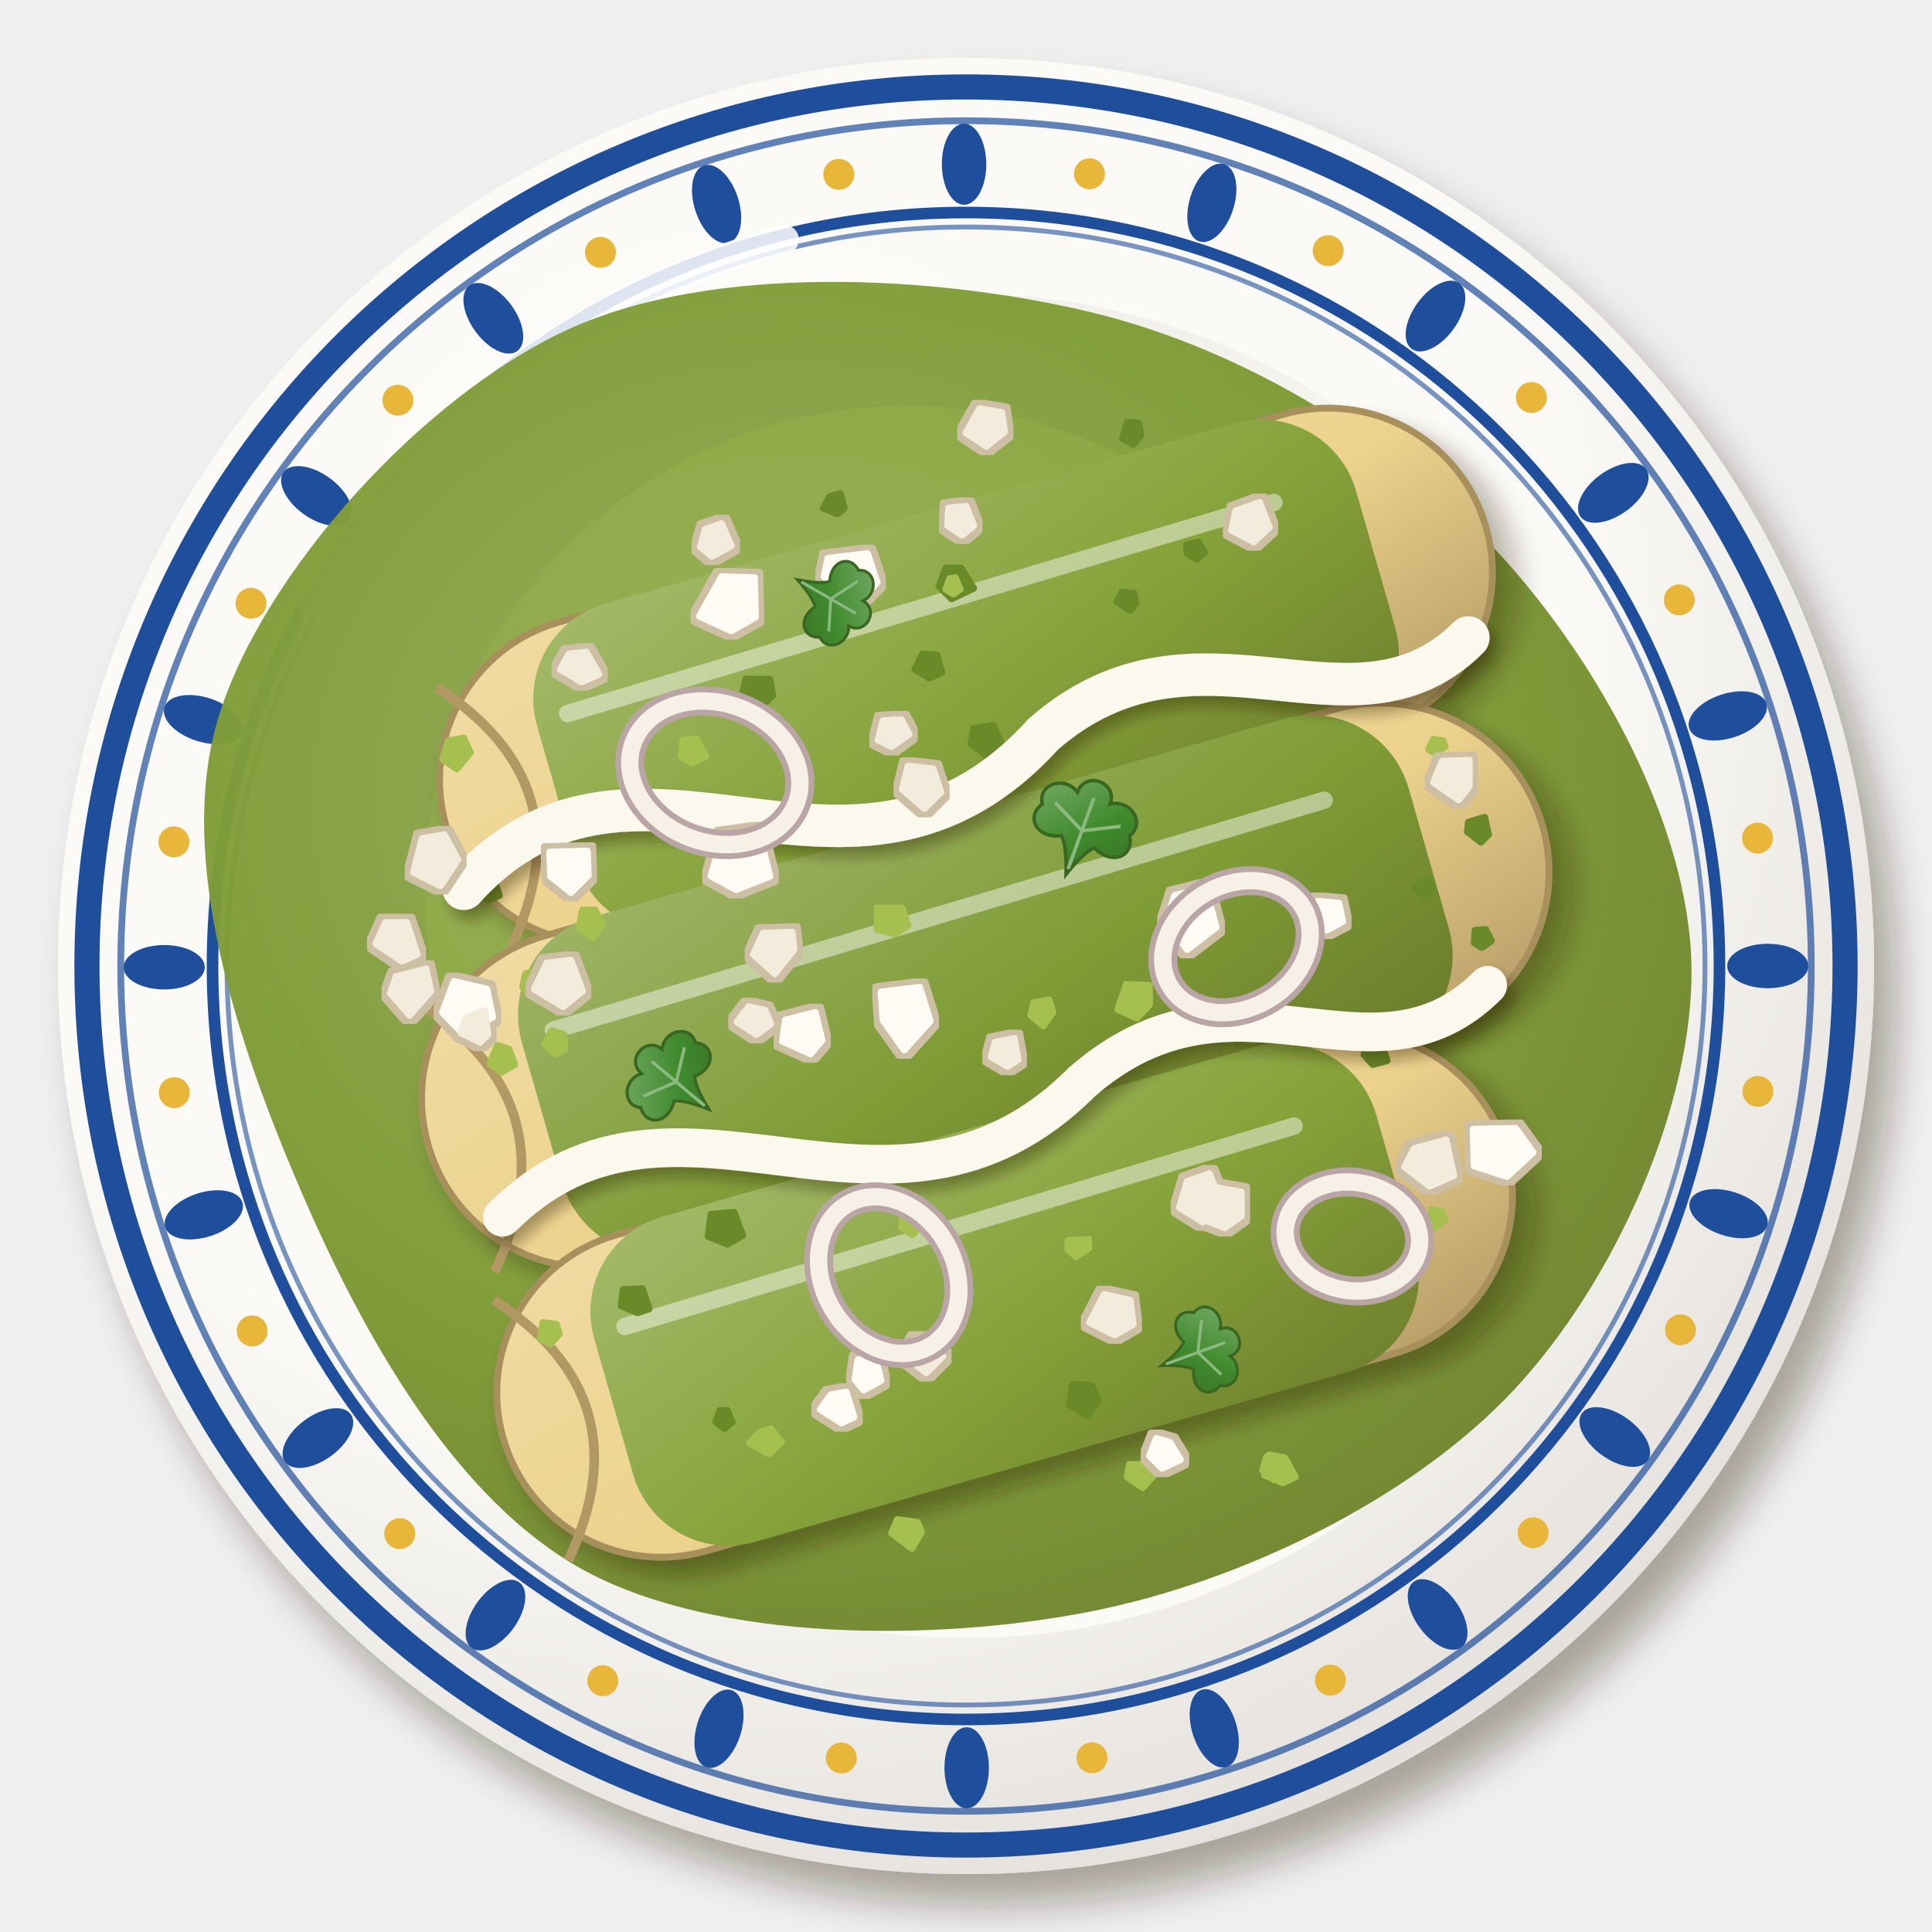
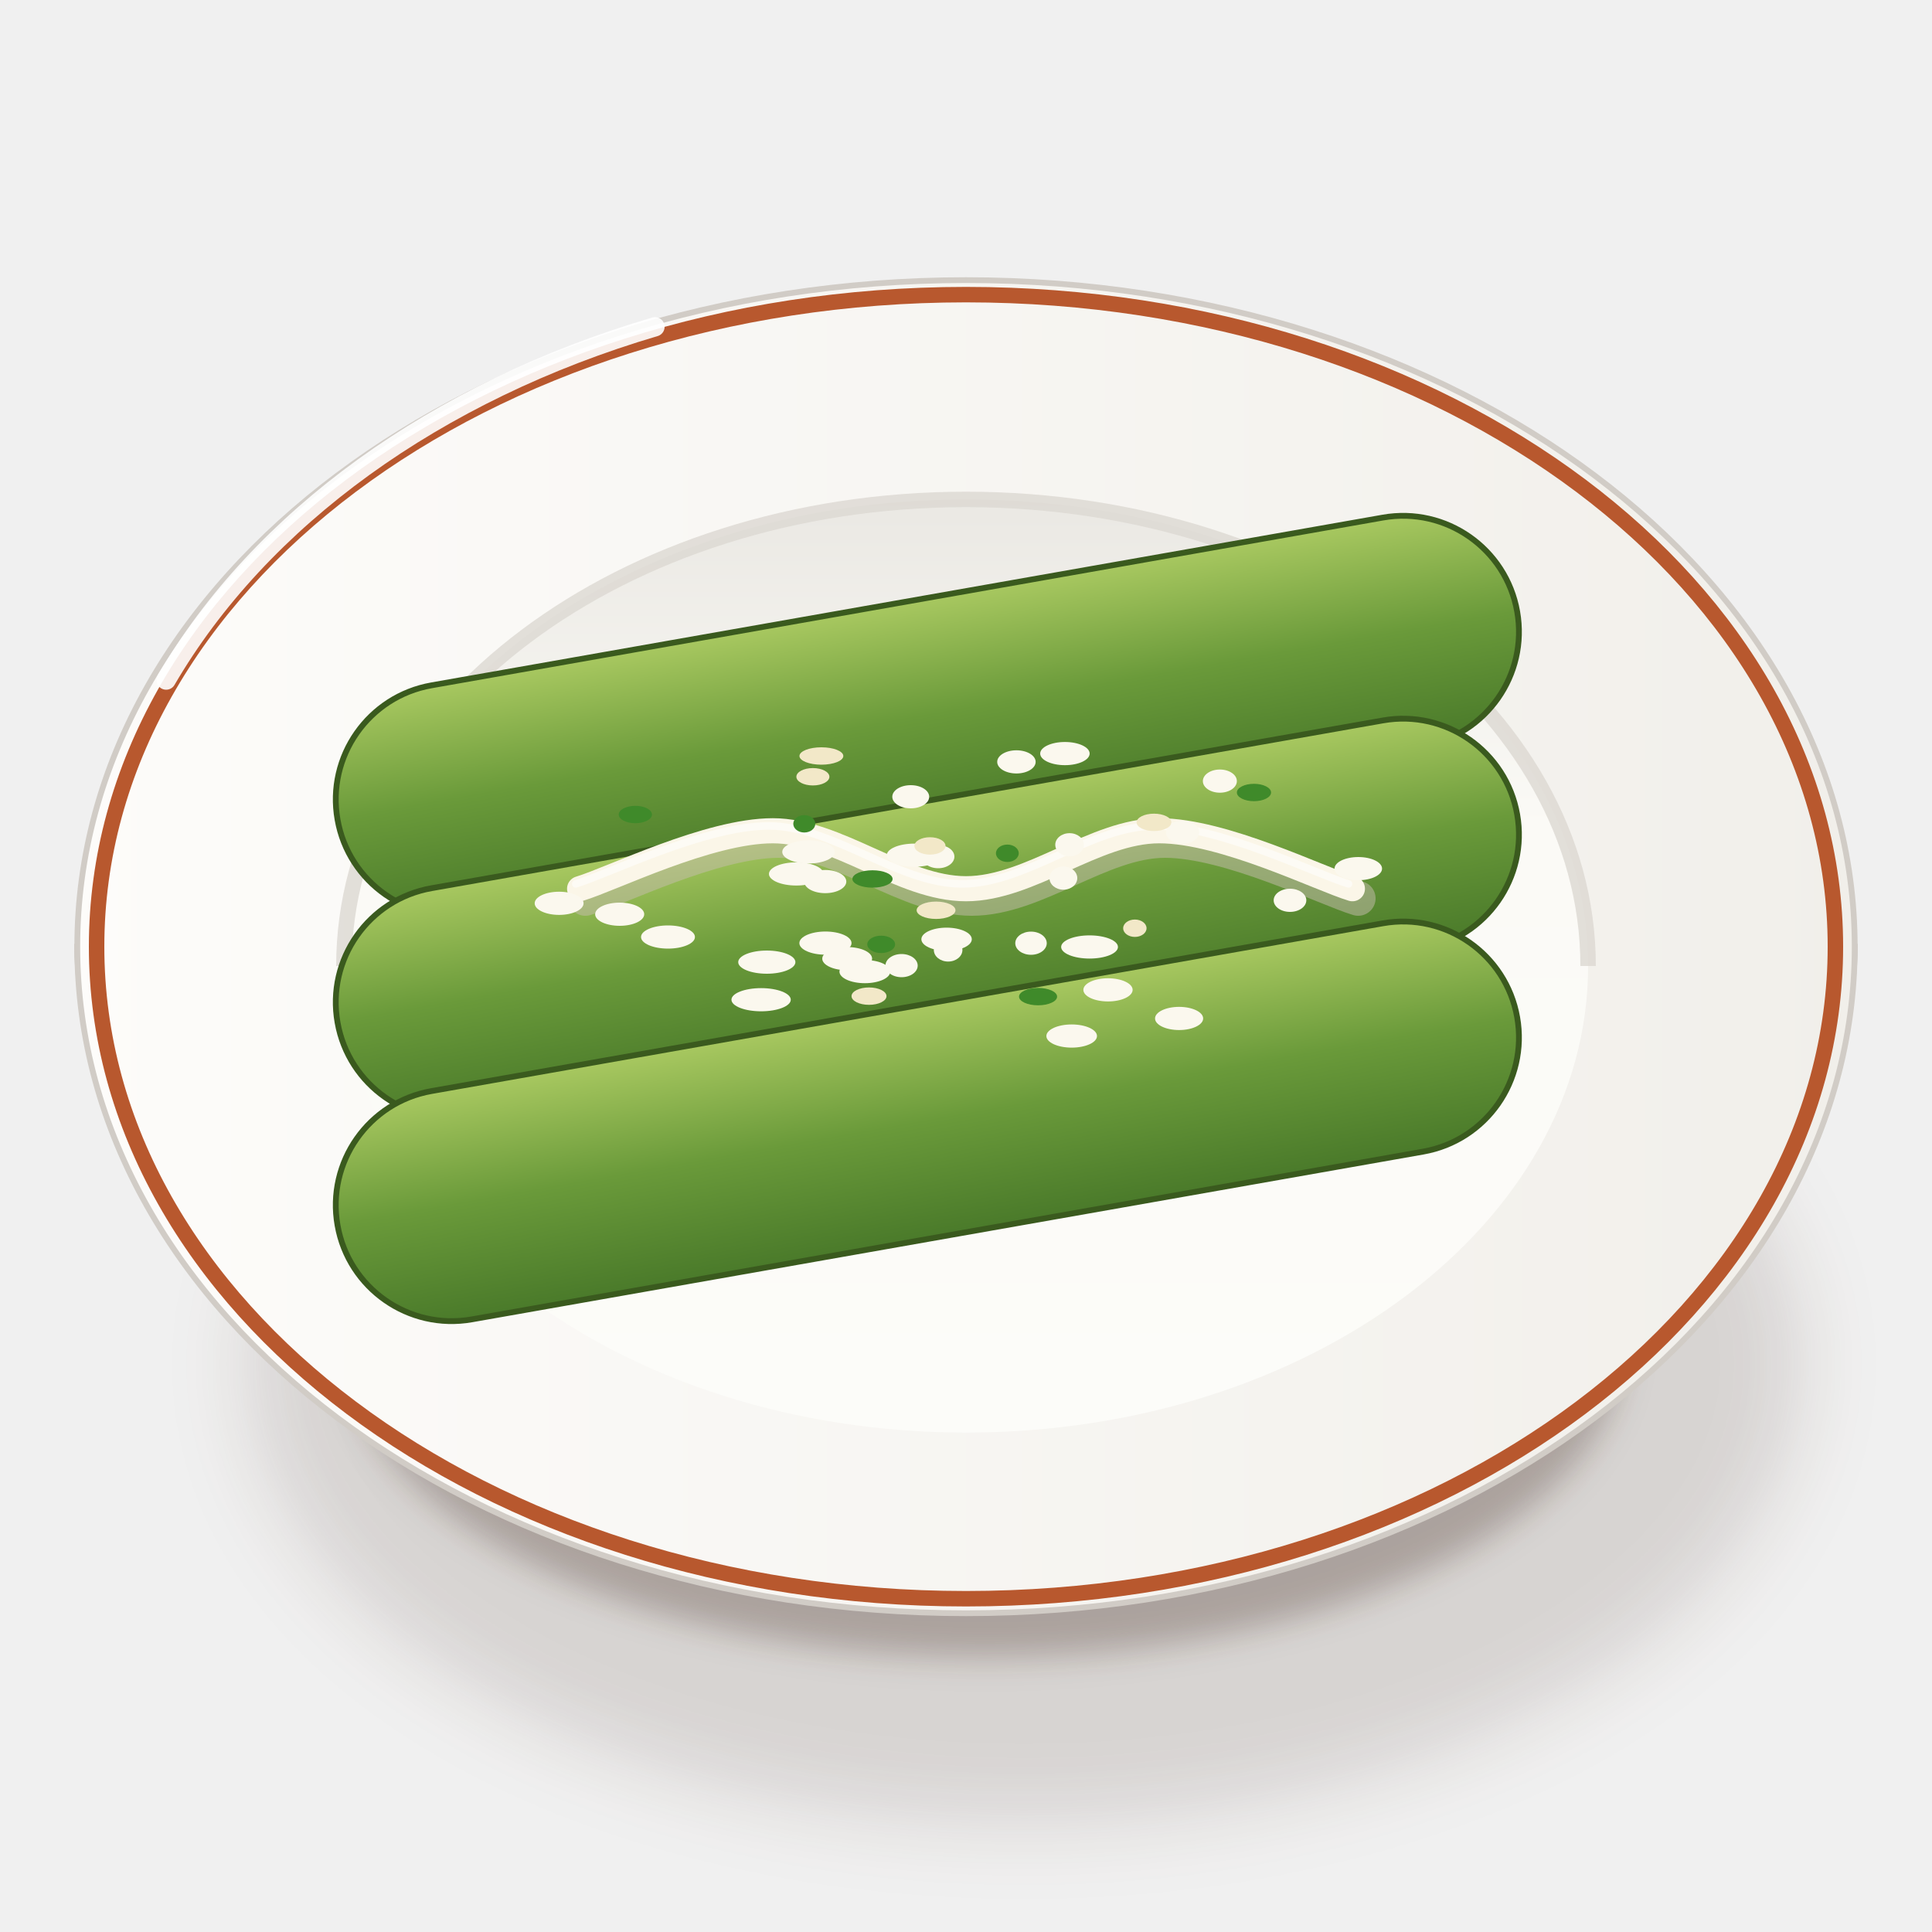
<svg xmlns="http://www.w3.org/2000/svg" viewBox="0 0 200 200" width="400" height="400">
  <defs>
-     <filter id="mx_enchiladas_verdes-1" x="-30%" y="-30%" width="160%" height="160%">
-       <feDropShadow dx="2.24" dy="3.2" stdDeviation="2.08" flood-color="#2b1607" flood-opacity=".36" />
+     <filter id="mx_enchiladas_verdes-1" x="-50%" y="-50%" width="200%" height="200%">
+       <feGaussianBlur stdDeviation="4" />
    </filter>
-     <radialGradient id="mx_enchiladas_verdes-2" cx="0.38" cy="0.32" r=".75">
-       <stop offset="0" stop-color="#fcfbf8" />
-       <stop offset=".6" stop-color="#fbfaf6" />
-       <stop offset="1" stop-color="#e2ded9" />
-     </radialGradient>
-     <radialGradient id="mx_enchiladas_verdes-3" cx="0.62" cy="0.64" r=".75">
+     <filter id="mx_enchiladas_verdes-2" x="-50%" y="-50%" width="200%" height="200%">
+       <feGaussianBlur stdDeviation="1.6" />
+     </filter>
+     <linearGradient id="mx_enchiladas_verdes-3" x1="0" y1="0" x2="1" y2="0">
      <stop offset="0" stop-color="#fbfbf7" />
-       <stop offset=".6" stop-color="#fbfaf6" />
-       <stop offset="1" stop-color="#eceae5" />
-     </radialGradient>
-     <radialGradient id="mx_enchiladas_verdes-4" cx="0.4" cy="0.38" r=".75">
-       <stop offset="0" stop-color="#97ae5d" />
-       <stop offset=".6" stop-color="#7d9a34" />
-       <stop offset="1" stop-color="#6b7d2a" />
-     </radialGradient>
-     <filter id="mx_enchiladas_verdes-5" x="-30%" y="-30%" width="160%" height="160%">
-       <feDropShadow dx="1.4" dy="2" stdDeviation="1.3" flood-color="#2b1607" flood-opacity=".36" />
-     </filter>
-     <linearGradient id="mx_enchiladas_verdes-6" x1="0" y1="0" x2="1" y2="1">
-       <stop offset="0" stop-color="#f0dba3" />
-       <stop offset=".55" stop-color="#ecd28c" />
-       <stop offset="1" stop-color="#b29964" />
+       <stop offset="0.6" stop-color="#eae8e3" />
+       <stop offset="1" stop-color="#cdc7c1" />
    </linearGradient>
-     <linearGradient id="mx_enchiladas_verdes-7" x1="0" y1="0" x2="1" y2="1">
-       <stop offset="0" stop-color="#a4ba6b" />
-       <stop offset=".55" stop-color="#86a33a" />
-       <stop offset="1" stop-color="#6f7f2d" />
+     <linearGradient id="mx_enchiladas_verdes-4" x1="0" y1="0" x2="1" y2="0">
+       <stop offset="0" stop-color="#fdfcfa" />
+       <stop offset="1" stop-color="#f1efea" />
    </linearGradient>
-     <linearGradient id="mx_enchiladas_verdes-8" x1="0" y1="0" x2="1" y2="1">
-       <stop offset="0" stop-color="#9fb568" />
-       <stop offset=".55" stop-color="#7f9c36" />
-       <stop offset="1" stop-color="#6a7a2a" />
+     <linearGradient id="mx_enchiladas_verdes-5" x1="0" y1="0" x2="0" y2="1">
+       <stop offset="0" stop-color="#eae8e3" />
+       <stop offset="0.35" stop-color="#fbfaf6" />
+       <stop offset="1" stop-color="#fcfcf9" />
    </linearGradient>
-     <filter id="mx_enchiladas_verdes-9" x="-30%" y="-30%" width="160%" height="160%">
-       <feDropShadow dx="0.7" dy="1" stdDeviation="0.65" flood-color="#2b1607" flood-opacity=".36" />
-     </filter>
-     <filter id="mx_enchiladas_verdes-10" x="-5%" y="-5%" width="110%" height="110%">
-       <feMorphology in="SourceAlpha" operator="dilate" radius="0.5" result="d" />
-       <feFlood flood-color="#cdbfa4" />
-       <feComposite in2="d" operator="in" result="o" />
-       <feMerge>
-         <feMergeNode in="o" />
-         <feMergeNode in="SourceGraphic" />
-       </feMerge>
-     </filter>
-     <linearGradient id="mx_enchiladas_verdes-11" x1="0" y1="0" x2="1" y2="1">
-       <stop offset="0" stop-color="#79ad6b" />
-       <stop offset=".55" stop-color="#3f8a2c" />
-       <stop offset="1" stop-color="#3a6d23" />
+     <linearGradient id="mx_enchiladas_verdes-6" x1="0" y1="0" x2="0" y2="1">
+       <stop offset="0" stop-color="#a8c860" />
+       <stop offset="0.5" stop-color="#6a9a3a" />
+       <stop offset="1" stop-color="#4a7a2a" />
    </linearGradient>
  </defs>
-   <g filter="url(#mx_enchiladas_verdes-1)">
-     <circle cx="100" cy="100" r="94" fill="url(#mx_enchiladas_verdes-2)" />
+   <ellipse cx="106" cy="141.25" rx="80.37" ry="47.36" fill="#3a2212" opacity="0.14" filter="url(#mx_enchiladas_verdes-1)" />
+   <ellipse cx="102" cy="139.25" rx="66.02" ry="32.29" fill="#3a2212" opacity="0.28" filter="url(#mx_enchiladas_verdes-2)" />
+   <path d="M8,98 C8,120 30.96,141.39 42.96,143.53 L157.04,143.53 C169.04,141.39 192,120 192,98Z" fill="url(#mx_enchiladas_verdes-3)" stroke="#c0bab3" stroke-width=".6" />
+   <path d="M8,98A92,69 0 1 0 192,98A92,69 0 1 0 8,98Z" fill="url(#mx_enchiladas_verdes-4)" stroke="#d1ccc6" stroke-width=".6" />
+   <path d="M10,98A90,67.5 0 1 0 190,98A90,67.5 0 1 0 10,98Z" fill="none" stroke="#b8582e" stroke-width="1.6" />
+   <path d="M35.6,100A64.4,48.3 0 1 0 164.4,100A64.4,48.3 0 1 0 35.6,100Z" fill="url(#mx_enchiladas_verdes-5)" />
+   <path d="M35.6,100 A64.4,48.3 0 0 1 164.4,100" stroke="#dcd8d2" stroke-width="1.6" fill="none" opacity=".8" />
+   <path d="M17.2,70.4 A92,69 0 0 1 67.8,33.83" stroke="#fff" stroke-width="2" fill="none" stroke-linecap="round" opacity=".9" />
+   <g transform="translate(96 74.08) rotate(-10)">
+     <rect x="-62" y="-12" width="124" height="24" rx="12" fill="url(#mx_enchiladas_verdes-6)" stroke="#3a5a1e" stroke-width=".6" />
  </g>
-   <circle cx="100" cy="100" r="91" fill="none" stroke="#1f4e9c" stroke-width="2.6" />
-   <circle cx="100" cy="100" r="87.5" fill="none" stroke="#1f4e9c" stroke-width=".7" opacity=".7" />
-   <ellipse cx="183" cy="100" rx="4.2" ry="2.3" transform="rotate(0 183 100)" fill="#1f4e9c" />
-   <ellipse cx="178.94" cy="125.64" rx="4.2" ry="2.3" transform="rotate(17.99 178.94 125.64)" fill="#1f4e9c" />
-   <ellipse cx="167.16" cy="148.76" rx="4.2" ry="2.3" transform="rotate(35.98 167.16 148.76)" fill="#1f4e9c" />
-   <ellipse cx="148.82" cy="167.13" rx="4.2" ry="2.3" transform="rotate(53.98 148.82 167.13)" fill="#1f4e9c" />
-   <ellipse cx="125.7" cy="178.92" rx="4.2" ry="2.3" transform="rotate(71.97 125.7 178.92)" fill="#1f4e9c" />
-   <ellipse cx="100.07" cy="183" rx="4.2" ry="2.3" transform="rotate(89.96 100.07 183)" fill="#1f4e9c" />
-   <ellipse cx="74.43" cy="178.96" rx="4.2" ry="2.3" transform="rotate(107.95 74.43 178.96)" fill="#1f4e9c" />
-   <ellipse cx="51.29" cy="167.2" rx="4.2" ry="2.3" transform="rotate(125.95 51.29 167.2)" fill="#1f4e9c" />
-   <ellipse cx="32.91" cy="148.87" rx="4.2" ry="2.3" transform="rotate(143.94 32.91 148.87)" fill="#1f4e9c" />
-   <ellipse cx="21.1" cy="125.76" rx="4.2" ry="2.3" transform="rotate(161.93 21.1 125.76)" fill="#1f4e9c" />
-   <ellipse cx="17" cy="100.13" rx="4.2" ry="2.3" transform="rotate(179.92 17 100.13)" fill="#1f4e9c" />
-   <ellipse cx="21.02" cy="74.49" rx="4.2" ry="2.3" transform="rotate(197.91 21.02 74.49)" fill="#1f4e9c" />
-   <ellipse cx="32.76" cy="51.34" rx="4.2" ry="2.3" transform="rotate(215.91 32.76 51.34)" fill="#1f4e9c" />
-   <ellipse cx="51.07" cy="32.95" rx="4.2" ry="2.3" transform="rotate(233.9 51.07 32.95)" fill="#1f4e9c" />
-   <ellipse cx="74.18" cy="21.12" rx="4.2" ry="2.3" transform="rotate(251.89 74.18 21.12)" fill="#1f4e9c" />
-   <ellipse cx="99.8" cy="17" rx="4.2" ry="2.3" transform="rotate(269.88 99.8 17)" fill="#1f4e9c" />
-   <ellipse cx="125.45" cy="21" rx="4.2" ry="2.3" transform="rotate(287.88 125.45 21)" fill="#1f4e9c" />
-   <ellipse cx="148.6" cy="32.72" rx="4.2" ry="2.3" transform="rotate(305.87 148.6 32.72)" fill="#1f4e9c" />
-   <ellipse cx="167.01" cy="51.02" rx="4.2" ry="2.3" transform="rotate(323.86 167.01 51.02)" fill="#1f4e9c" />
-   <ellipse cx="178.86" cy="74.11" rx="4.2" ry="2.3" transform="rotate(341.85 178.86 74.11)" fill="#1f4e9c" />
-   <circle cx="181.98" cy="112.98" r="1.6" fill="#e8b73a" />
-   <circle cx="173.96" cy="137.66" r="1.6" fill="#e8b73a" />
-   <circle cx="158.71" cy="158.67" r="1.6" fill="#e8b73a" />
-   <circle cx="137.72" cy="173.93" r="1.6" fill="#e8b73a" />
-   <circle cx="113.04" cy="181.97" r="1.6" fill="#e8b73a" />
-   <circle cx="87.09" cy="181.99" r="1.6" fill="#e8b73a" />
-   <circle cx="62.4" cy="173.99" r="1.6" fill="#e8b73a" />
-   <circle cx="41.38" cy="158.76" r="1.6" fill="#e8b73a" />
-   <circle cx="26.1" cy="137.78" r="1.6" fill="#e8b73a" />
-   <circle cx="18.04" cy="113.11" r="1.6" fill="#e8b73a" />
-   <circle cx="18" cy="87.15" r="1.6" fill="#e8b73a" />
-   <circle cx="25.98" cy="62.45" r="1.6" fill="#e8b73a" />
-   <circle cx="41.19" cy="41.43" r="1.6" fill="#e8b73a" />
-   <circle cx="62.16" cy="26.13" r="1.6" fill="#e8b73a" />
-   <circle cx="86.83" cy="18.05" r="1.6" fill="#e8b73a" />
-   <circle cx="112.78" cy="17.99" r="1.6" fill="#e8b73a" />
-   <circle cx="137.49" cy="25.95" r="1.6" fill="#e8b73a" />
-   <circle cx="158.53" cy="41.15" r="1.6" fill="#e8b73a" />
-   <circle cx="173.84" cy="62.1" r="1.6" fill="#e8b73a" />
-   <circle cx="181.94" cy="86.76" r="1.6" fill="#e8b73a" />
-   <circle cx="100" cy="100" r="78" fill="none" stroke="#1f4e9c" stroke-width="1.2" />
-   <circle cx="100" cy="100" r="76.5" fill="none" stroke="#1f4e9c" stroke-width=".5" opacity=".6" />
-   <circle cx="100" cy="100" r="69.56" fill="url(#mx_enchiladas_verdes-3)" />
-   <path d="M32.32,62.4 A80.84,80.84 0 0 1 81.2,24.8" stroke="#fff" stroke-width="3" fill="none" stroke-linecap="round" opacity=".85" />
-   <path transform="translate(100 100)" d="M75.1,0C75.35,14.41 67.15,32.69 56.77,43.83C46.39,54.97 28.83,63.7 12.81,66.84C-3.21,69.98 -25.71,69.96 -39.33,62.67C-52.95,55.38 -62.6,37.84 -68.93,23.08C-75.27,8.32 -81.95,-11.08 -77.34,-25.9C-72.74,-40.72 -56.37,-58.88 -41.32,-65.84C-26.27,-72.8 -3.12,-71.54 12.97,-67.67C29.06,-63.8 44.88,-53.92 55.23,-42.64C65.59,-31.36 74.84,-14.41 75.1,0Z" fill="url(#mx_enchiladas_verdes-4)" opacity="0.97" />
-   <path transform="translate(100 100)" d="M-42,-24 Q-15,-45 21,-40.5" stroke="#fff" stroke-width="1.8" fill="none" stroke-linecap="round" opacity=".5" />
-   <circle cx="94" cy="92" r="50" fill="#9db84c" opacity=".3" />
-   <g transform="translate(100 70) rotate(-16)">
-     <g filter="url(#mx_enchiladas_verdes-5)">
-       <rect x="-56" y="-17" width="112" height="34" rx="17" fill="url(#mx_enchiladas_verdes-6)" stroke="#a8905d" stroke-width=".7" />
-     </g>
-     <path d="M-53,-14 Q-40.7,0 -53,14" stroke="#b29964" stroke-width="1" fill="none" />
-     <rect x="-44.1" y="-17.5" width="88.2" height="35" rx="10.2" fill="url(#mx_enchiladas_verdes-7)" />
-     <path d="M-40.7,-7.65 L35.6,-8.5" stroke="#fff" stroke-width="1.8" stroke-linecap="round" opacity=".45" />
+   <g transform="translate(96 95.08) rotate(-10)">
+     <rect x="-62" y="-12" width="124" height="24" rx="12" fill="url(#mx_enchiladas_verdes-6)" stroke="#3a5a1e" stroke-width=".6" />
  </g>
-   <g transform="translate(102 102) rotate(-16)">
-     <g filter="url(#mx_enchiladas_verdes-5)">
-       <rect x="-60" y="-17.5" width="120" height="35" rx="17.5" fill="url(#mx_enchiladas_verdes-6)" stroke="#a8905d" stroke-width=".7" />
-     </g>
-     <path d="M-57,-14.5 Q-44.25,0 -57,14.5" stroke="#b29964" stroke-width="1" fill="none" />
-     <rect x="-47.75" y="-18" width="95.5" height="36" rx="10.5" fill="url(#mx_enchiladas_verdes-8)" />
-     <path d="M-44.25,-7.87 L39,-8.75" stroke="#fff" stroke-width="1.8" stroke-linecap="round" opacity=".45" />
+   <g transform="translate(96 116.08) rotate(-10)">
+     <rect x="-62" y="-12" width="124" height="24" rx="12" fill="url(#mx_enchiladas_verdes-6)" stroke="#3a5a1e" stroke-width=".6" />
  </g>
-   <g transform="translate(104 134) rotate(-16)">
-     <g filter="url(#mx_enchiladas_verdes-5)">
-       <rect x="-54" y="-17" width="108" height="34" rx="17" fill="url(#mx_enchiladas_verdes-6)" stroke="#a8905d" stroke-width=".7" />
-     </g>
-     <path d="M-51,-14 Q-38.7,0 -51,14" stroke="#b29964" stroke-width="1" fill="none" />
-     <rect x="-42.1" y="-17.5" width="84.2" height="35" rx="10.2" fill="url(#mx_enchiladas_verdes-7)" />
-     <path d="M-38.7,-7.65 L33.6,-8.5" stroke="#fff" stroke-width="1.8" stroke-linecap="round" opacity=".45" />
-   </g>
-   <path d="M154.4,97.4L153.4,98.1L152.6,97.6L152.7,96.3L153.8,96.2ZM80,72L78.6,73.3L76.7,72.5L77.2,70.3L79.7,70.3ZM124.7,57.2L123.9,57.9L122.9,57.3L122.8,56.4L124.1,56.1ZM117.6,62.5L117,63.2L115.6,62.3L116.1,61.3L117.4,61.4ZM97.5,69.6L96.2,70.2L94.7,69.3L95.5,67.7L97,67.8ZM76.9,127.9L75.3,128.8L73.3,128L73.6,125.7L76,125.5ZM103.7,77L102.6,78.6L100.5,77L100.8,75.4L102.8,75.1ZM67.2,135.5L66,135.9L64.3,135.2L64.5,133.5L66.5,133.4ZM100.8,60.9L98.5,62L97.2,60.7L97.9,58.8L99.5,58.8ZM126.8,70.4L125.8,70.9L124.9,69.9L125.2,68.9L126.2,68.7ZM51.7,92.7L50.6,93.2L49.5,92.7L49.9,91.2L51.1,91ZM148.2,92.3L147.6,92.8L146.5,92L147.1,91.2L148.1,91.3ZM75.8,147.2L75,147.9L74.1,147.2L74.5,146L75.3,146ZM143.6,109.8L142.1,110.2L141.2,109.2L141.4,107.8L143.1,108.4ZM87.4,52.6L86.7,53.2L85.2,52.6L85.9,51.4L87,51.1ZM113.7,144.9L112.6,146.6L110.7,145.4L111,143.3L113,143.4ZM139.5,122.9L138,123.4L137.2,123L137.4,121.8L139,121.6ZM154.1,86.4L153.3,87.2L151.9,86.1L152,85.1L153.7,84.6ZM118.1,45.1L117.3,46L116.2,45.4L116.7,43.7L117.9,43.8Z" fill="#6a8a2a" stroke="#6a8a2a" stroke-width=".7" stroke-linejoin="round" />
-   <path d="M73.1,78.3L71.7,79L70.5,78.3L70.7,76.6L72.1,76.5ZM53.3,110.2L51.9,111L50.7,110.1L51.5,108.2L52.7,108.6ZM84.9,108.1L83.2,109.3L81.9,108.6L82.7,106.9L84.2,106.8ZM57.9,138.1L57,139.1L55.9,138.6L56.2,136.9L57.6,137.1ZM149.6,77.3L148.6,78L147.9,77.6L148.4,76.5L149.4,76.7ZM134.1,152.9L132.8,153.5L130.9,152.7L131.4,150.6L133,150.9ZM119,104L117.7,105.4L115.7,104.5L116.6,101.9L119,102ZM112.7,129.2L111.4,130.1L110.5,129.3L110.6,128.4L112.7,128.3ZM95.4,158.6L94.4,160.3L92.3,158.7L92.9,157.3L95,157.6ZM62.4,95.7L61.4,97.1L59.9,96.1L60.3,94.2L61.6,94.2ZM119.4,152.8L118.3,154L116.7,152.9L116.9,151.6L118.8,151.6ZM80.9,149.3L79.6,150.5L77.6,149.4L78.6,148.3L79.8,147.9ZM109,104.8L108,106.2L106.7,105.1L107,103.8L108.6,103.5ZM149.6,126.3L148.5,127.1L147.7,126.6L148.2,125.2L149.3,125.5ZM58.5,108.6L57.5,109.1L56.4,108.1L57.1,106.7L58.4,107.1ZM48.7,77.9L47.3,79.6L45.8,78.6L46.4,76.7L48,76.4ZM57,102.2L56,103.8L54.1,102.2L54.4,100.8L56.3,100.3ZM99.4,61L98.7,61.5L97.9,61L98.3,59.9L98.9,59.8ZM94,95.8L92.7,96.7L90.8,96.2L90.8,94L93.4,94ZM95.1,127.1L94.5,127.8L93.3,127.1L93.4,125.9L95,126.1ZM132.7,152.3L131.9,153.2L130.7,152.2L131.1,150.8L132.6,150.9Z" fill="#a6c050" stroke="#a6c050" stroke-width=".7" stroke-linejoin="round" />
-   <g filter="url(#mx_enchiladas_verdes-9)">
-     <path d="M48,92 C66,72 88,98 108,76 C124,62 140,78 152,66" stroke="#fbf8ee" stroke-width="4.4" fill="none" stroke-linecap="round" />
-     <path d="M52,126 C70,108 92,132 112,112 C128,98 142,114 154,102" stroke="#fbf8ee" stroke-width="4" fill="none" stroke-linecap="round" />
-   </g>
-   <g filter="url(#mx_enchiladas_verdes-10)">
-     <path d="M125.9,96L122.9,98.3L120.7,95.5L121.6,92.7L124.8,91.9ZM91.2,142.9L89.4,143.9L88.5,142.8L88.8,140.8L90.5,140.1ZM78.2,63.9L75.7,65.3L72.4,63.8L74.7,59.7L78.1,59.8ZM139,95.4L137.3,96.3L136.2,94.7L136.4,93.3L138.6,93.5ZM122.2,151.1L120.3,152L119,150.7L119.7,148.9L121.1,149.3ZM85.1,107.7L83.9,109.1L81,107.8L81.3,105.6L84.4,104.8ZM79.7,90.7L76.2,92.1L73.6,90.7L74.8,86.5L78.5,86ZM96.3,105.7L93.6,108.7L91.4,105.6L91.2,102.7L95.2,102.2ZM51,105.3L47.9,107L45.8,104.8L47,101.6L50.4,102.4ZM60.9,90.6L59.1,92.4L57,90.7L56.9,88.2L60.8,88.1ZM88.4,146.7L87.1,147.3L84.9,145.9L86,144.4L87.6,144.1ZM90.8,60.3L88.7,62.4L85.3,59.7L85.7,57.8L89.8,57.3ZM158.7,119.3L156,121.8L152.6,120.7L152.5,116.9L156.9,116.8Z" fill="#fdfbf4" stroke="#fdfbf4" stroke-width=".7" stroke-linejoin="round" />
-     <path d="M97.6,140.4L95.9,142.1L93.8,140.5L94.8,138.7L96.4,138.8ZM128.5,125.9L126.8,127.1L124.4,126.2L125.1,122.8L128.5,123.4ZM50.5,107.1L49.7,107.9L47.7,106.9L48.2,105.4L50.2,104.6ZM126.6,125L124.5,126.5L122.1,125L122.9,122.3L125.2,121.5ZM100.8,54.4L99.6,55.4L98.1,54.4L98.2,52.6L100,52.4ZM152.1,81.4L151,82.8L148.4,81L149.3,78.8L152.1,78.7ZM43.2,98.8L41.6,99.5L38.9,97.7L39.9,95.5L42.1,95.5ZM75.7,56.5L73.7,57.6L72.5,56.6L73,54.8L74.7,54.2ZM97.4,82L95.7,83.7L93.4,81.7L94,79.3L96.6,79.6ZM47.4,89L45.6,91.7L42.8,90.3L43.7,86.8L46,86.4ZM44.6,102.6L42.4,105.1L40.4,102.8L41,101.1L44.1,100.3ZM94.1,76L92.3,77.3L90.9,76.6L91.4,74.6L93.3,74.5ZM60.3,102.6L58.3,104.2L55.3,102.4L56.6,99.7L59.1,99.4ZM131.4,54.6L129.8,56.1L127.5,54.9L127.9,52.9L130.4,52ZM82.2,98.3L80.2,100.8L78,98.8L79,96.6L82,96.5ZM105.4,109.7L104.3,110.4L102.6,109.4L103,107.9L105,107.5ZM150.5,121.7L148,122.8L145.4,120.8L146.4,118.9L149.7,118ZM62,69.8L60.2,70.6L58,69.3L58.9,67.7L60.7,67.5ZM117.3,137.1L115.4,138.2L112.8,136.9L114.3,134L117,134.6ZM104,44.7L102.1,46.2L100,44.8L101.4,42.3L103.7,42.7ZM79.8,106L78.3,107.1L76.3,105.8L77.5,104.2L79.2,104.6Z" fill="#f3ecdc" stroke="#f3ecdc" stroke-width=".7" stroke-linejoin="round" />
-   </g>
-   <g transform="translate(74 80) rotate(20)">
-     <ellipse rx="9" ry="7.2" fill="none" stroke="#b9a4a6" stroke-width="3" />
-     <ellipse rx="9" ry="7.2" fill="none" stroke="#f6f0e6" stroke-width="1.8" />
-   </g>
-   <g transform="translate(128 98) rotate(-30)">
-     <ellipse rx="8" ry="6.4" fill="none" stroke="#b9a4a6" stroke-width="3" />
-     <ellipse rx="8" ry="6.4" fill="none" stroke="#f6f0e6" stroke-width="1.8" />
-   </g>
-   <g transform="translate(92 132) rotate(60)">
-     <ellipse rx="8.5" ry="6.8" fill="none" stroke="#b9a4a6" stroke-width="3" />
-     <ellipse rx="8.5" ry="6.8" fill="none" stroke="#f6f0e6" stroke-width="1.8" />
-   </g>
-   <g transform="translate(140 128) rotate(10)">
-     <ellipse rx="7" ry="5.6" fill="none" stroke="#b9a4a6" stroke-width="3" />
-     <ellipse rx="7" ry="5.6" fill="none" stroke="#f6f0e6" stroke-width="1.8" />
-   </g>
-   <g transform="translate(112 86) rotate(20) scale(0.6)">
-     <path d="M0,8 C-1,5 -2,3 -3,2 C-7,4 -10,1 -8,-2 C-10,-5 -6,-8 -3,-6 C-3,-10 3,-10 3,-6 C6,-8 10,-5 8,-2 C10,1 7,4 3,2 C2,3 1,5 0,8Z" fill="url(#mx_enchiladas_verdes-11)" stroke="#396721" stroke-width=".6" />
-     <path d="M0,7 L0,-6 M0,0 L-6,-3 M0,0 L6,-3" stroke="#8cb980" stroke-width=".6" fill="none" />
-   </g>
-   <g transform="translate(70 112) rotate(-50) scale(0.55)">
-     <path d="M0,8 C-1,5 -2,3 -3,2 C-7,4 -10,1 -8,-2 C-10,-5 -6,-8 -3,-6 C-3,-10 3,-10 3,-6 C6,-8 10,-5 8,-2 C10,1 7,4 3,2 C2,3 1,5 0,8Z" fill="url(#mx_enchiladas_verdes-11)" stroke="#396721" stroke-width=".6" />
-     <path d="M0,7 L0,-6 M0,0 L-6,-3 M0,0 L6,-3" stroke="#8cb980" stroke-width=".6" fill="none" />
-   </g>
-   <g transform="translate(124 140) rotate(70) scale(0.5)">
-     <path d="M0,8 C-1,5 -2,3 -3,2 C-7,4 -10,1 -8,-2 C-10,-5 -6,-8 -3,-6 C-3,-10 3,-10 3,-6 C6,-8 10,-5 8,-2 C10,1 7,4 3,2 C2,3 1,5 0,8Z" fill="url(#mx_enchiladas_verdes-11)" stroke="#396721" stroke-width=".6" />
-     <path d="M0,7 L0,-6 M0,0 L-6,-3 M0,0 L6,-3" stroke="#8cb980" stroke-width=".6" fill="none" />
-   </g>
-   <g transform="translate(86 62) rotate(120) scale(0.5)">
-     <path d="M0,8 C-1,5 -2,3 -3,2 C-7,4 -10,1 -8,-2 C-10,-5 -6,-8 -3,-6 C-3,-10 3,-10 3,-6 C6,-8 10,-5 8,-2 C10,1 7,4 3,2 C2,3 1,5 0,8Z" fill="url(#mx_enchiladas_verdes-11)" stroke="#396721" stroke-width=".6" />
-     <path d="M0,7 L0,-6 M0,0 L-6,-3 M0,0 L6,-3" stroke="#8cb980" stroke-width=".6" fill="none" />
-   </g>
+   <path d="M60,92C63.33,91 73.33,86 80,86C86.67,86 93.33,92 100,92C106.67,92 113.33,86 120,86C126.67,86 136.67,91 140,92" stroke="#c7beb0" stroke-width="3.6" fill="none" stroke-linecap="round" opacity=".5" transform="translate(.6 1)" />
+   <path d="M60,92C63.33,91 73.33,86 80,86C86.67,86 93.33,92 100,92C106.67,92 113.33,86 120,86C126.67,86 136.67,91 140,92" stroke="#fbf6e8" stroke-width="2.6" fill="none" stroke-linecap="round" />
+   <path d="M60,92C63.33,91 73.33,86 80,86C86.67,86 93.33,92 100,92C106.67,92 113.33,86 120,86C126.67,86 136.67,91 140,92" stroke="#fff" stroke-width="0.78" fill="none" stroke-linecap="round" opacity=".55" transform="translate(-.4 -.5)" />
+   <ellipse cx="112.79" cy="98.03" rx="2.94" ry="1.2" fill="#fbf8ee" />
+   <ellipse cx="122.06" cy="105.43" rx="2.49" ry="1.2" fill="#fbf8ee" />
+   <ellipse cx="122.42" cy="86.15" rx="1.72" ry="1.2" fill="#fbf8ee" />
+   <ellipse cx="87.7" cy="99.24" rx="2.58" ry="1.2" fill="#fbf8ee" />
+   <ellipse cx="105.22" cy="78.87" rx="1.99" ry="1.2" fill="#fbf8ee" />
+   <ellipse cx="97.12" cy="88.68" rx="1.68" ry="1.2" fill="#fbf8ee" />
+   <ellipse cx="93.33" cy="99.96" rx="1.67" ry="1.2" fill="#fbf8ee" />
+   <ellipse cx="97.99" cy="97.23" rx="2.61" ry="1.2" fill="#fbf8ee" />
+   <ellipse cx="85.45" cy="97.63" rx="2.7" ry="1.2" fill="#fbf8ee" />
+   <ellipse cx="69.15" cy="97" rx="2.79" ry="1.2" fill="#fbf8ee" />
+   <ellipse cx="82.43" cy="90.47" rx="2.83" ry="1.2" fill="#fbf8ee" />
+   <ellipse cx="78.79" cy="103.49" rx="3.07" ry="1.2" fill="#fbf8ee" />
+   <ellipse cx="57.88" cy="93.51" rx="2.53" ry="1.2" fill="#fbf8ee" />
+   <ellipse cx="110.08" cy="90.9" rx="1.44" ry="1.2" fill="#fbf8ee" />
+   <ellipse cx="114.7" cy="102.47" rx="2.55" ry="1.2" fill="#fbf8ee" />
+   <ellipse cx="79.38" cy="99.6" rx="2.96" ry="1.2" fill="#fbf8ee" />
+   <ellipse cx="98.15" cy="98.34" rx="1.48" ry="1.2" fill="#fbf8ee" />
+   <ellipse cx="64.15" cy="94.64" rx="2.54" ry="1.2" fill="#fbf8ee" />
+   <ellipse cx="140.61" cy="89.92" rx="2.46" ry="1.2" fill="#fbf8ee" />
+   <ellipse cx="85.43" cy="91.26" rx="2.18" ry="1.2" fill="#fbf8ee" />
+   <ellipse cx="94.28" cy="82.48" rx="1.91" ry="1.2" fill="#fbf8ee" />
+   <ellipse cx="126.28" cy="80.86" rx="1.76" ry="1.2" fill="#fbf8ee" />
+   <ellipse cx="94.64" cy="88.53" rx="2.84" ry="1.2" fill="#fbf8ee" />
+   <ellipse cx="83.7" cy="88.19" rx="2.72" ry="1.2" fill="#fbf8ee" />
+   <ellipse cx="89.53" cy="100.58" rx="2.63" ry="1.2" fill="#fbf8ee" />
+   <ellipse cx="106.73" cy="97.64" rx="1.63" ry="1.2" fill="#fbf8ee" />
+   <ellipse cx="110.24" cy="78.01" rx="2.56" ry="1.2" fill="#fbf8ee" />
+   <ellipse cx="110.72" cy="87.45" rx="1.48" ry="1.2" fill="#fbf8ee" />
+   <ellipse cx="110.94" cy="107.25" rx="2.62" ry="1.2" fill="#fbf8ee" />
+   <ellipse cx="133.54" cy="93.2" rx="1.69" ry="1.2" fill="#fbf8ee" />
+   <ellipse cx="117.48" cy="96.09" rx="1.21" ry="0.9" fill="#f2e8c8" />
+   <ellipse cx="83.26" cy="85.28" rx="1.14" ry="0.9" fill="#3f8a2a" />
+   <ellipse cx="89.96" cy="103.12" rx="1.81" ry="0.9" fill="#f2e8c8" />
+   <ellipse cx="107.46" cy="103.17" rx="1.97" ry="0.9" fill="#3f8a2a" />
+   <ellipse cx="119.46" cy="85.13" rx="1.8" ry="0.9" fill="#f2e8c8" />
+   <ellipse cx="104.28" cy="88.33" rx="1.18" ry="0.9" fill="#3f8a2a" />
+   <ellipse cx="96.9" cy="94.23" rx="2.01" ry="0.9" fill="#f2e8c8" />
+   <ellipse cx="65.77" cy="84.32" rx="1.72" ry="0.9" fill="#3f8a2a" />
+   <ellipse cx="85.03" cy="78.26" rx="2.27" ry="0.9" fill="#f2e8c8" />
+   <ellipse cx="129.81" cy="82.04" rx="1.77" ry="0.9" fill="#3f8a2a" />
+   <ellipse cx="96.27" cy="87.57" rx="1.61" ry="0.9" fill="#f2e8c8" />
+   <ellipse cx="91.22" cy="97.76" rx="1.44" ry="0.9" fill="#3f8a2a" />
+   <ellipse cx="84.15" cy="80.41" rx="1.71" ry="0.9" fill="#f2e8c8" />
+   <ellipse cx="90.32" cy="90.99" rx="2.08" ry="0.9" fill="#3f8a2a" />
</svg>
